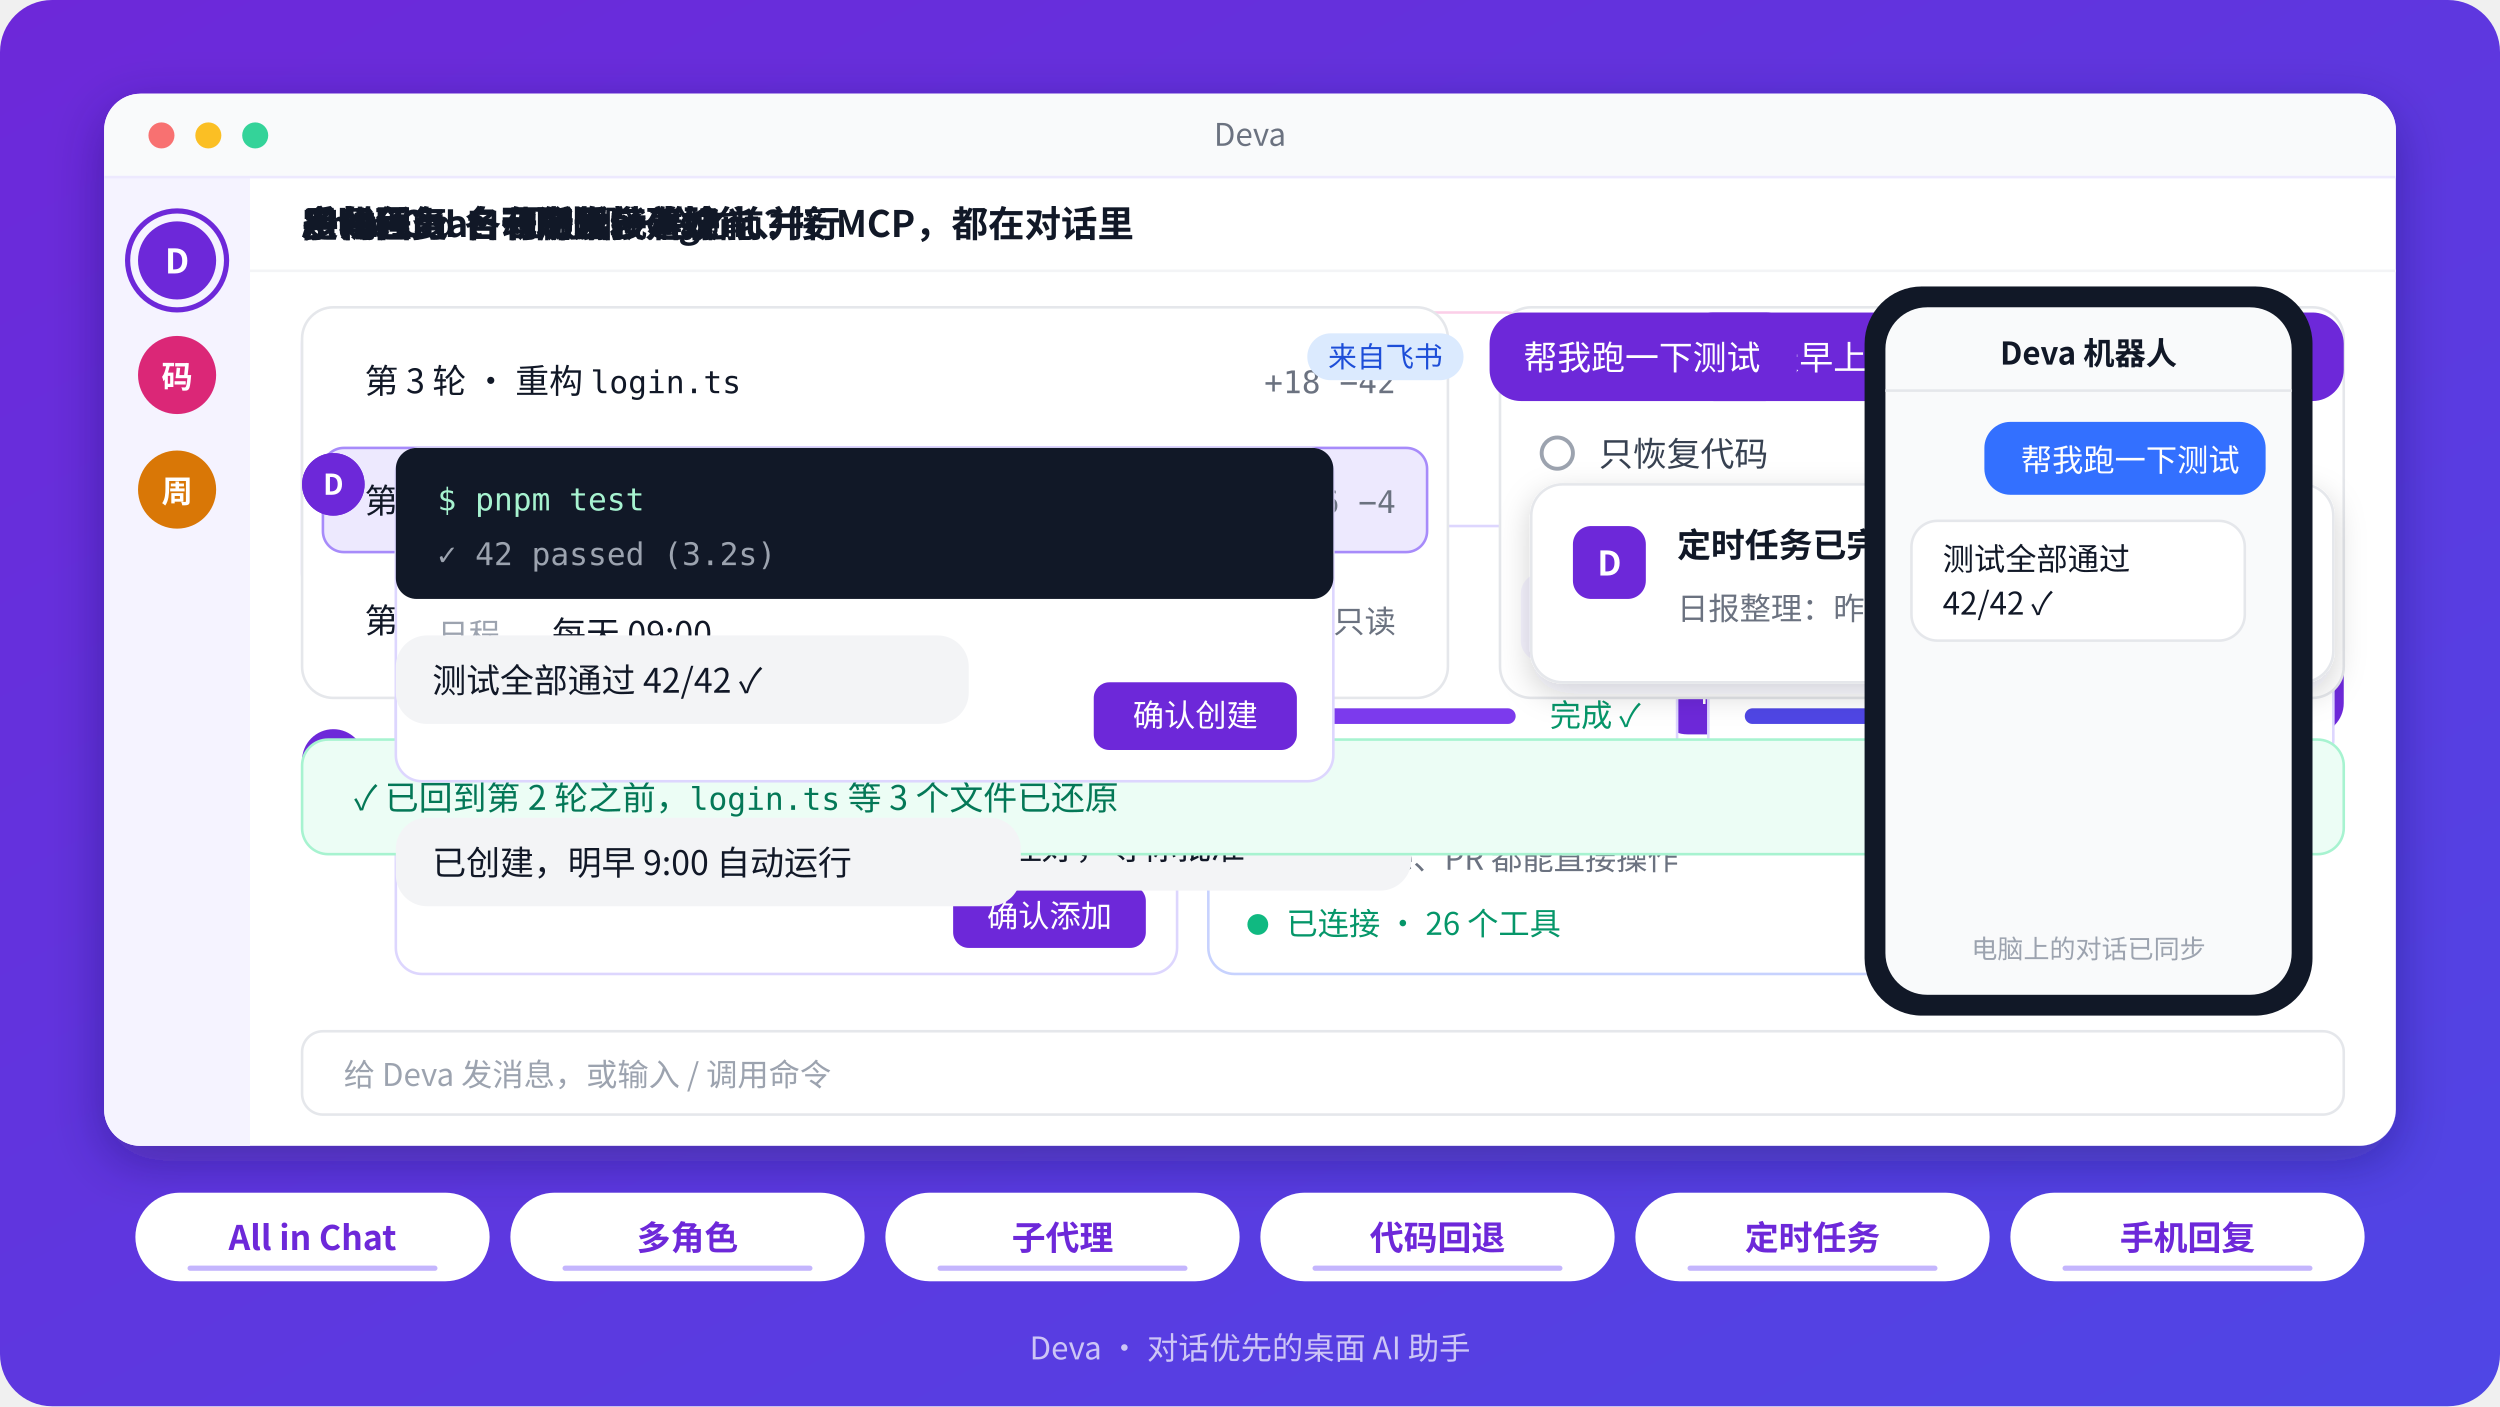
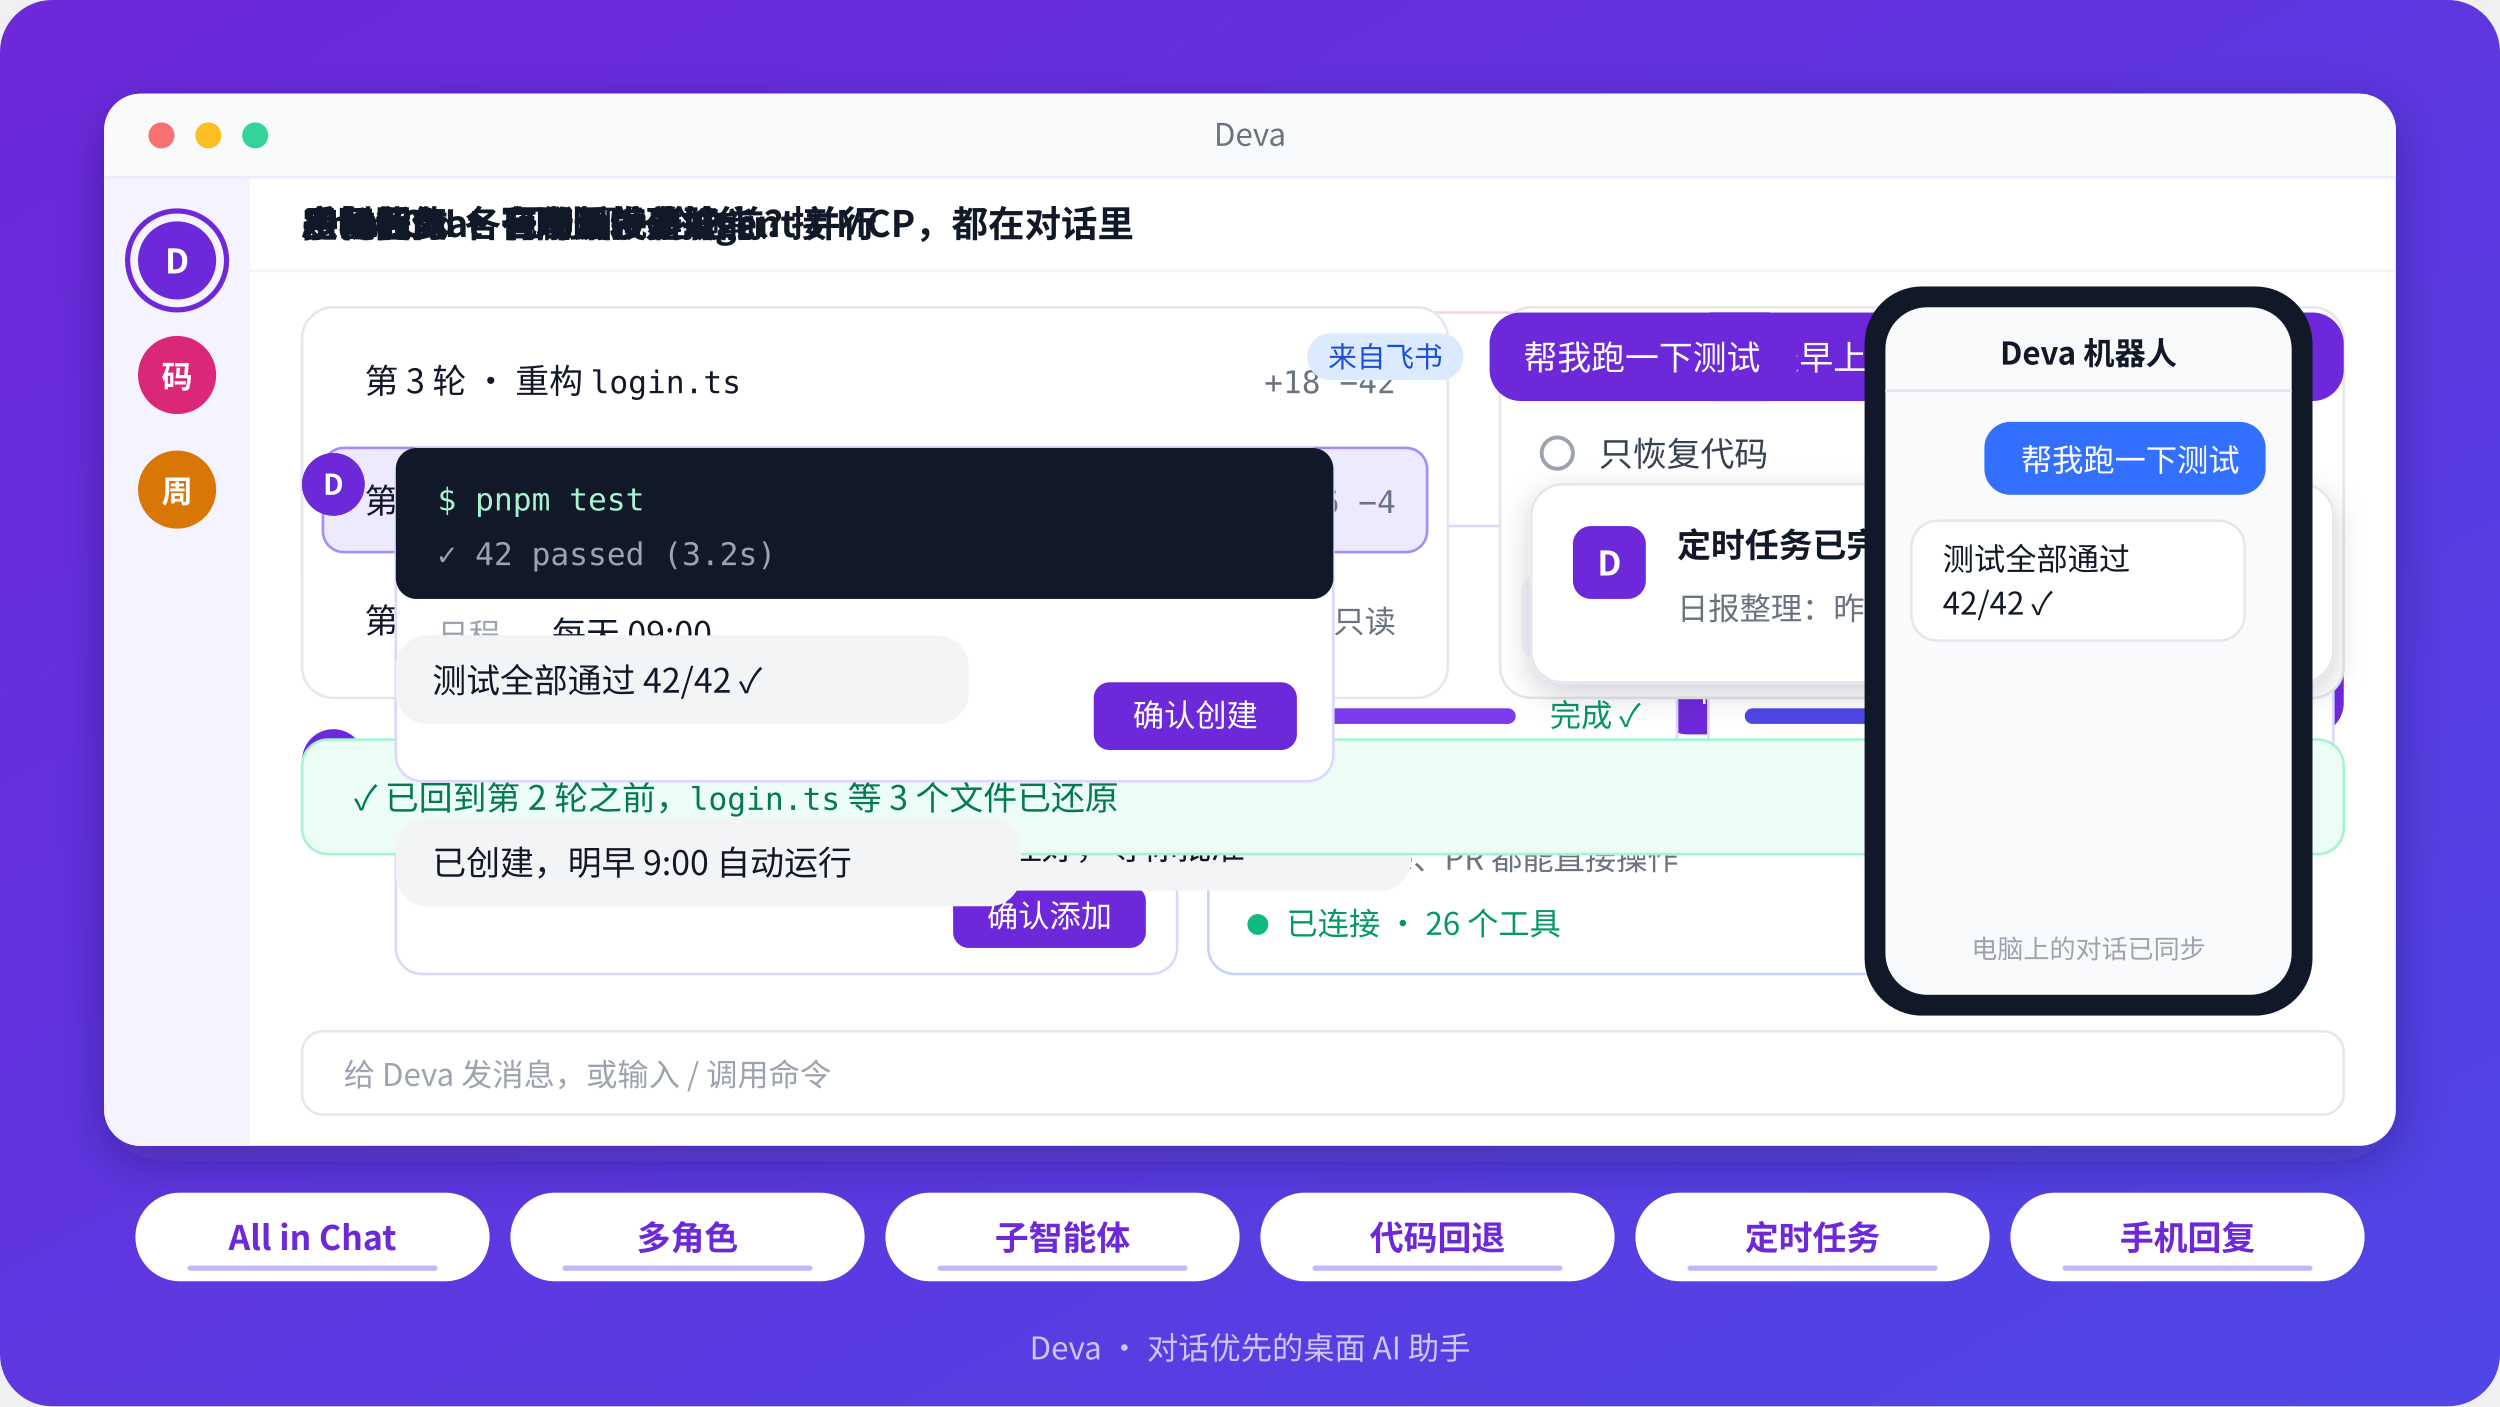
<svg xmlns="http://www.w3.org/2000/svg" viewBox="0 0 960 540" width="960" height="540" font-family="'PingFang SC','Microsoft YaHei','Noto Sans CJK SC','Noto Sans SC',sans-serif">
  <defs>
    <linearGradient id="bg" x1="0" y1="0" x2="1" y2="1">
      <stop offset="0" stop-color="#6D28D9" />
      <stop offset="1" stop-color="#4F46E5" />
    </linearGradient>
    <clipPath id="win">
      <rect x="40" y="36" width="880" height="404" rx="14" />
    </clipPath>
    <filter id="shadow" x="-10%" y="-10%" width="120%" height="130%">
      <feDropShadow dx="0" dy="6" stdDeviation="10" flood-color="#1E1B4B" flood-opacity="0.35" />
    </filter>
    <filter id="pop" x="-10%" y="-20%" width="120%" height="150%">
      <feDropShadow dx="0" dy="4" stdDeviation="6" flood-color="#111827" flood-opacity="0.18" />
    </filter>
    <style>
      text { dominant-baseline: auto; }
      .mono { font-family: Consolas, 'SF Mono', Menlo, monospace; }
      .sc, .hl, .pg, .a, .b, .c, .d, .e, .f1, .f2, .f3, .k1, .k2, .k3 {
        animation-duration: 36s; animation-iteration-count: infinite;
        animation-fill-mode: both; animation-timing-function: ease-out; animation-delay: 0s;
      }
      .sc, .hl { animation-name: show; }
      .a { animation-name: inA; } .b { animation-name: inB; } .c { animation-name: inC; }
      .d { animation-name: inD; } .e { animation-name: inE; }
      .f1, .f2, .f3, .pg { transform-box: fill-box; transform-origin: 0 50%; animation-timing-function: linear; }
      .f1 { animation-name: f1; } .f2 { animation-name: f2; } .f3 { animation-name: f3; }
      .k1 { animation-name: k1; } .k2 { animation-name: k2; } .k3 { animation-name: k3; }
      .pg { animation-name: pg; }
      .s2, .s2 *, .t2, .t2 * { animation-delay: 6s; }
      .s3, .s3 *, .t3, .t3 * { animation-delay: 12s; }
      .s4, .s4 *, .t4, .t4 * { animation-delay: 18s; }
      .s5, .s5 *, .t5, .t5 * { animation-delay: 24s; }
      .s6, .s6 *, .t6, .t6 * { animation-delay: 30s; }
      @keyframes show { 0% { opacity: 0; } 1% { opacity: 1; } 15.6% { opacity: 1; } 16.6%, 100% { opacity: 0; } }
      @keyframes inA { 0%, 1% { opacity: 0; transform: translateY(8px); } 2.5%, 100% { opacity: 1; transform: translateY(0); } }
      @keyframes inB { 0%, 3.5% { opacity: 0; transform: translateY(8px); } 5%, 100% { opacity: 1; transform: translateY(0); } }
      @keyframes inC { 0%, 6% { opacity: 0; transform: translateY(8px); } 7.5%, 100% { opacity: 1; transform: translateY(0); } }
      @keyframes inD { 0%, 9.5% { opacity: 0; transform: translateY(8px); } 11%, 100% { opacity: 1; transform: translateY(0); } }
      @keyframes inE { 0%, 12% { opacity: 0; transform: translateY(8px); } 13.5%, 100% { opacity: 1; transform: translateY(0); } }
      @keyframes f1 { 0%, 5% { transform: scaleX(0); } 7.5%, 100% { transform: scaleX(1); } }
      @keyframes f2 { 0%, 5% { transform: scaleX(0); } 9%, 100% { transform: scaleX(1); } }
      @keyframes f3 { 0%, 5% { transform: scaleX(0); } 10.5%, 100% { transform: scaleX(1); } }
      @keyframes k1 { 0%, 7.5% { opacity: 0; } 8.3%, 100% { opacity: 1; } }
      @keyframes k2 { 0%, 9% { opacity: 0; } 9.8%, 100% { opacity: 1; } }
      @keyframes k3 { 0%, 10.5% { opacity: 0; } 11.3%, 100% { opacity: 1; } }
      @keyframes pg { 0% { transform: scaleX(0); } 16.6%, 100% { transform: scaleX(1); } }
      @media (prefers-reduced-motion: reduce) {
        .sc, .hl, .pg, .a, .b, .c, .d, .e, .f1, .f2, .f3, .k1, .k2, .k3 { animation-duration: 120s; }
      }
    </style>
  </defs>
  <rect width="960" height="540" rx="20" fill="url(#bg)" />
  <rect x="40" y="36" width="880" height="404" rx="14" fill="#FFFFFF" filter="url(#shadow)" />
  <g clip-path="url(#win)">
    <rect x="40" y="36" width="880" height="32" fill="#F9FAFB" />
    <rect x="40" y="68" width="56" height="372" fill="#F5F3FF" />
    <line x1="40" y1="68" x2="920" y2="68" stroke="#EDE9FE" />
    <line x1="96" y1="104" x2="920" y2="104" stroke="#F3F4F6" />
  </g>
  <circle cx="62" cy="52" r="5" fill="#F87171" />
  <circle cx="80" cy="52" r="5" fill="#FBBF24" />
  <circle cx="98" cy="52" r="5" fill="#34D399" />
  <text x="480" y="56" text-anchor="middle" font-size="12" fill="#6B7280">Deva</text>
  <circle cx="68" cy="100" r="19" fill="none" stroke="#6D28D9" stroke-width="2" />
  <circle cx="68" cy="100" r="15" fill="#6D28D9" />
  <text x="68" y="105" text-anchor="middle" font-size="13" font-weight="700" fill="#FFFFFF">D</text>
  <circle cx="68" cy="144" r="15" fill="#DB2777" />
  <text x="68" y="149" text-anchor="middle" font-size="12" font-weight="700" fill="#FFFFFF">码</text>
  <rect x="116" y="396" width="784" height="32" rx="8" fill="#FFFFFF" stroke="#E5E7EB" />
  <text x="132" y="417" font-size="12" fill="#9CA3AF">给 Deva 发消息，或输入 / 调用命令</text>
  <g class="sc s1">
    <text x="116" y="91" font-size="14" font-weight="700" fill="#111827">All in Chat · 聊天、建技能、接 MCP，都在对话里</text>
    <g class="a">
      <rect x="680" y="120" width="220" height="34" rx="12" fill="#6D28D9" />
      <text x="886" y="142" text-anchor="end" font-size="13" fill="#FFFFFF">怎么让 Python 列表按日期排序？</text>
    </g>
    <g class="b">
      <circle cx="128" cy="180" r="12" fill="#6D28D9" />
      <text x="128" y="184" text-anchor="middle" font-size="11" font-weight="700" fill="#FFFFFF">D</text>
      <rect x="152" y="166" width="270" height="54" rx="12" fill="#F3F4F6" />
      <text x="166" y="187" font-size="13" fill="#111827">用 <tspan class="mono" font-size="12">sort</tspan> 的 <tspan class="mono" font-size="12">key</tspan> 参数就行：</text>
      <text x="166" y="208" class="mono" font-size="12" fill="#6D28D9">items.sort(key=lambda x: x.date)</text>
    </g>
    <g class="c">
      <rect x="596" y="232" width="304" height="34" rx="12" fill="#6D28D9" />
      <text x="886" y="254" text-anchor="end" font-size="13" fill="#FFFFFF">把「中文注释」做成技能，再接个 GitHub MCP</text>
    </g>
    <g class="d">
      <circle cx="128" cy="292" r="12" fill="#6D28D9" />
      <text x="128" y="296" text-anchor="middle" font-size="11" font-weight="700" fill="#FFFFFF">D</text>
      <rect x="152" y="278" width="300" height="96" rx="10" fill="#FFFFFF" stroke="#DDD6FE" />
      <rect x="166" y="290" width="40" height="20" rx="6" fill="#EDE9FE" />
      <text x="186" y="304" text-anchor="middle" font-size="11" font-weight="700" fill="#6D28D9">技能</text>
      <text x="216" y="305" class="mono" font-size="13" font-weight="700" fill="#111827">/zh-comment</text>
      <text x="166" y="334" font-size="12" fill="#6B7280">写代码时统一用中文注释</text>
      <rect x="366" y="340" width="74" height="24" rx="6" fill="#6D28D9" />
      <text x="403" y="356" text-anchor="middle" font-size="12" fill="#FFFFFF">确认添加</text>
    </g>
    <g class="e">
      <rect x="464" y="278" width="300" height="96" rx="10" fill="#FFFFFF" stroke="#C7D2FE" />
      <rect x="478" y="290" width="44" height="20" rx="6" fill="#E0E7FF" />
      <text x="500" y="304" text-anchor="middle" font-size="11" font-weight="700" fill="#4F46E5">MCP</text>
      <text x="532" y="305" class="mono" font-size="13" font-weight="700" fill="#111827">github</text>
      <text x="478" y="334" font-size="12" fill="#6B7280">仓库、Issue、PR 都能直接操作</text>
      <circle cx="483" cy="355" r="4" fill="#10B981" />
      <text x="494" y="359" font-size="12" fill="#059669">已连接 · 26 个工具</text>
    </g>
  </g>
  <g class="sc s2">
    <text x="116" y="91" font-size="14" font-weight="700" fill="#111827">多角色 · 各有所长</text>
    <g class="a">
      <rect x="116" y="120" width="230" height="112" rx="12" fill="#FFFFFF" stroke="#DDD6FE" />
      <circle cx="146" cy="152" r="16" fill="#6D28D9" />
      <text x="146" y="157" text-anchor="middle" font-size="13" font-weight="700" fill="#FFFFFF">D</text>
      <text x="172" y="157" font-size="14" font-weight="700" fill="#111827">Deva</text>
      <text x="132" y="192" font-size="12" fill="#374151">全能工作助手</text>
      <text x="132" y="212" font-size="12" fill="#6B7280">编程 · 写作 · 查资料 · 跑命令</text>
      <rect x="360" y="120" width="230" height="112" rx="12" fill="#FFFFFF" stroke="#FBCFE8" />
      <circle cx="390" cy="152" r="16" fill="#DB2777" />
      <text x="390" y="157" text-anchor="middle" font-size="12" font-weight="700" fill="#FFFFFF">码</text>
      <text x="416" y="157" font-size="14" font-weight="700" fill="#111827">小码酱</text>
      <text x="376" y="192" font-size="12" fill="#374151">安全研究 / 逆向工程</text>
      <text x="376" y="212" font-size="12" fill="#6B7280">硬核技术宅风格</text>
    </g>
    <g class="b">
      <rect x="636" y="248" width="264" height="34" rx="12" fill="#6D28D9" />
      <text x="886" y="270" text-anchor="end" font-size="13" fill="#FFFFFF">帮我建一个写周报的角色，语气正式一点</text>
    </g>
    <g class="c">
      <rect x="604" y="120" width="230" height="112" rx="12" fill="#FFFBEB" stroke="#FCD34D" />
      <circle cx="634" cy="152" r="16" fill="#D97706" />
      <text x="634" y="157" text-anchor="middle" font-size="12" font-weight="700" fill="#FFFFFF">周</text>
      <text x="660" y="157" font-size="14" font-weight="700" fill="#111827">周报助手</text>
      <rect x="784" y="140" width="36" height="20" rx="10" fill="#059669" />
      <text x="802" y="154" text-anchor="middle" font-size="11" fill="#FFFFFF">新</text>
      <text x="620" y="192" font-size="12" fill="#374151">语气正式 · 条理清晰</text>
      <text x="620" y="212" font-size="12" fill="#6B7280">擅长写周报、做总结</text>
      <circle cx="68" cy="188" r="15" fill="#D97706" />
      <text x="68" y="193" text-anchor="middle" font-size="12" font-weight="700" fill="#FFFFFF">周</text>
    </g>
    <g class="d">
      <circle cx="128" cy="313" r="12" fill="#6D28D9" />
      <text x="128" y="317" text-anchor="middle" font-size="11" font-weight="700" fill="#FFFFFF">D</text>
      <rect x="152" y="298" width="240" height="34" rx="12" fill="#F3F4F6" />
      <text x="166" y="320" font-size="13" fill="#111827">角色名片已生成，确认后即可使用</text>
    </g>
  </g>
  <g class="sc s3">
-     <text x="116" y="91" font-size="14" font-weight="700" fill="#111827">子代理 · 自动派发多 Agent 并行</text>
+     <text x="116" y="91" font-size="14" font-weight="700" fill="#111827">子智能体 · 自动派发多 Agent 并行</text>
    <g class="a">
      <rect x="674" y="120" width="226" height="34" rx="12" fill="#6D28D9" />
      <text x="886" y="142" text-anchor="end" font-size="13" fill="#FFFFFF">梳理鉴权模块，顺便出个改造方案</text>
    </g>
    <g class="b">
      <circle cx="128" cy="183" r="12" fill="#6D28D9" />
      <text x="128" y="187" text-anchor="middle" font-size="11" font-weight="700" fill="#FFFFFF">D</text>
-       <text x="152" y="188" font-size="13" fill="#111827">拆成 3 个子任务，自动派发子代理并行处理：</text>
+       <text x="152" y="188" font-size="13" fill="#111827">拆成 3 个子任务，自动派发子智能体并行处理：</text>
      <rect x="152" y="202" width="240" height="92" rx="10" fill="#FFFFFF" stroke="#DDD6FE" />
      <rect x="166" y="216" width="64" height="20" rx="6" fill="#EDE9FE" />
      <text x="198" y="230" text-anchor="middle" font-size="11" font-weight="700" fill="#6D28D9">Explore</text>
      <text x="166" y="258" font-size="13" fill="#111827">检索鉴权相关文件</text>
      <rect x="166" y="272" width="164" height="6" rx="3" fill="#E5E7EB" />
      <rect class="f1" x="166" y="272" width="164" height="6" rx="3" fill="#7C3AED" />
      <text class="k1" x="378" y="279" text-anchor="end" font-size="12" fill="#059669">完成 ✓</text>
      <rect x="404" y="202" width="240" height="92" rx="10" fill="#FFFFFF" stroke="#DDD6FE" />
      <rect x="418" y="216" width="64" height="20" rx="6" fill="#EDE9FE" />
      <text x="450" y="230" text-anchor="middle" font-size="11" font-weight="700" fill="#6D28D9">Explore</text>
      <text x="418" y="258" font-size="13" fill="#111827">定位 token 校验逻辑</text>
      <rect x="418" y="272" width="164" height="6" rx="3" fill="#E5E7EB" />
      <rect class="f2" x="418" y="272" width="164" height="6" rx="3" fill="#7C3AED" />
      <text class="k2" x="630" y="279" text-anchor="end" font-size="12" fill="#059669">完成 ✓</text>
      <rect x="656" y="202" width="240" height="92" rx="10" fill="#FFFFFF" stroke="#DDD6FE" />
      <rect x="670" y="216" width="44" height="20" rx="6" fill="#E0E7FF" />
      <text x="692" y="230" text-anchor="middle" font-size="11" font-weight="700" fill="#4F46E5">Plan</text>
      <text x="670" y="258" font-size="13" fill="#111827">调研并写出改造方案</text>
      <rect x="670" y="272" width="164" height="6" rx="3" fill="#E5E7EB" />
      <rect class="f3" x="670" y="272" width="164" height="6" rx="3" fill="#4F46E5" />
      <text class="k3" x="882" y="279" text-anchor="end" font-size="12" fill="#059669">完成 ✓</text>
    </g>
    <g class="e">
      <rect x="152" y="308" width="390" height="34" rx="12" fill="#F3F4F6" />
      <text x="166" y="330" font-size="13" fill="#111827">汇总：鉴权入口共 5 处，改造方案已整理好，等你批准</text>
    </g>
  </g>
  <g class="sc s4">
    <text x="116" y="91" font-size="14" font-weight="700" fill="#111827">
      <tspan class="mono">/rewind</tspan> · 回到哪一轮之前？</text>
    <g class="a">
      <rect x="116" y="118" width="440" height="150" rx="12" fill="#FFFFFF" stroke="#E5E7EB" />
    </g>
    <g class="b">
      <rect x="124" y="172" width="424" height="40" rx="8" fill="#EDE9FE" stroke="#A78BFA" />
    </g>
    <g class="a">
      <text x="140" y="151" font-size="13" fill="#111827">第 3 轮 · 重构 <tspan class="mono" font-size="12">login.ts</tspan>
      </text>
      <text x="536" y="151" text-anchor="end" class="mono" font-size="12" fill="#6B7280">+18 −42</text>
      <text x="140" y="197" font-size="13" fill="#111827">第 2 轮 · 加上 token 刷新</text>
      <text x="536" y="197" text-anchor="end" class="mono" font-size="12" fill="#6B7280">+36 −4</text>
      <text x="140" y="243" font-size="13" fill="#111827">第 1 轮 · 读取鉴权模块</text>
      <text x="536" y="243" text-anchor="end" font-size="12" fill="#6B7280">只读</text>
    </g>
    <g class="c">
      <rect x="576" y="118" width="324" height="150" rx="12" fill="#FFFFFF" stroke="#E5E7EB" />
      <text x="592" y="146" font-size="13" font-weight="700" fill="#111827">恢复什么？</text>
      <circle cx="598" cy="174" r="6" fill="none" stroke="#9CA3AF" stroke-width="1.5" />
      <text x="614" y="179" font-size="13" fill="#374151">只恢复代码</text>
      <circle cx="598" cy="204" r="6" fill="none" stroke="#9CA3AF" stroke-width="1.5" />
      <text x="614" y="209" font-size="13" fill="#374151">只恢复对话</text>
      <rect x="584" y="220" width="308" height="34" rx="8" fill="#F5F3FF" />
      <circle cx="598" cy="237" r="6" fill="none" stroke="#6D28D9" stroke-width="1.5" />
      <circle cx="598" cy="237" r="3" fill="#6D28D9" />
      <text x="614" y="242" font-size="13" font-weight="700" fill="#6D28D9">代码和对话都恢复</text>
    </g>
    <g class="d">
      <rect x="116" y="284" width="784" height="44" rx="10" fill="#ECFDF5" stroke="#A7F3D0" />
      <text x="136" y="311" font-size="13" fill="#047857">✓ 已回到第 2 轮之前，<tspan class="mono" font-size="12">login.ts</tspan> 等 3 个文件已还原</text>
      <text x="884" y="311" text-anchor="end" font-size="13" font-weight="700" fill="#6D28D9">撤销</text>
    </g>
  </g>
  <g class="sc s5">
    <text x="116" y="91" font-size="14" font-weight="700" fill="#111827">定时任务 · 一句话就建好</text>
    <g class="a">
      <rect x="646" y="120" width="254" height="34" rx="12" fill="#6D28D9" />
      <text x="886" y="142" text-anchor="end" font-size="13" fill="#FFFFFF">每天早上 9 点把昨天的提交整理成日报</text>
    </g>
    <g class="b">
      <circle cx="128" cy="186" r="12" fill="#6D28D9" />
      <text x="128" y="190" text-anchor="middle" font-size="11" font-weight="700" fill="#FFFFFF">D</text>
      <rect x="152" y="172" width="360" height="128" rx="10" fill="#FFFFFF" stroke="#DDD6FE" />
      <text x="168" y="198" font-size="14" font-weight="700" fill="#111827">新建定时任务</text>
      <text x="168" y="224" font-size="12" fill="#9CA3AF">名称</text>
      <text x="212" y="224" font-size="13" fill="#111827">日报整理</text>
      <text x="168" y="248" font-size="12" fill="#9CA3AF">日程</text>
      <text x="212" y="248" font-size="13" fill="#111827">每天 09:00</text>
      <text x="168" y="272" font-size="12" fill="#9CA3AF">角色</text>
      <text x="212" y="272" font-size="13" fill="#111827">Deva · 跟随当前模型</text>
      <rect x="420" y="262" width="78" height="26" rx="6" fill="#6D28D9" />
      <text x="459" y="279" text-anchor="middle" font-size="12" fill="#FFFFFF">确认创建</text>
    </g>
    <g class="c">
      <rect x="152" y="314" width="240" height="34" rx="12" fill="#F3F4F6" />
      <text x="166" y="336" font-size="13" fill="#111827">已创建，明早 9:00 自动运行</text>
    </g>
    <g class="d">
      <rect x="588" y="186" width="308" height="76" rx="12" fill="#FFFFFF" stroke="#E5E7EB" filter="url(#pop)" />
      <rect x="604" y="202" width="28" height="28" rx="7" fill="#6D28D9" />
      <text x="618" y="221" text-anchor="middle" font-size="13" font-weight="700" fill="#FFFFFF">D</text>
      <text x="644" y="214" font-size="13" font-weight="700" fill="#111827">定时任务已完成</text>
      <text x="884" y="214" text-anchor="end" font-size="11" fill="#9CA3AF">09:00</text>
      <text x="644" y="238" font-size="12" fill="#6B7280">日报整理：昨天 12 次提交已汇总</text>
    </g>
  </g>
  <g class="sc s6">
    <text x="116" y="91" font-size="14" font-weight="700" fill="#111827">手机回复 · 飞书里接着聊</text>
    <rect x="716" y="110" width="172" height="280" rx="22" fill="#111827" />
    <rect x="724" y="118" width="156" height="264" rx="16" fill="#F9FAFB" />
    <text x="802" y="140" text-anchor="middle" font-size="12" font-weight="700" fill="#111827">Deva 机器人</text>
    <line x1="724" y1="150" x2="880" y2="150" stroke="#E5E7EB" />
    <g class="a">
      <rect x="762" y="162" width="108" height="28" rx="10" fill="#3370FF" />
      <text x="860" y="181" text-anchor="end" font-size="12" fill="#FFFFFF">帮我跑一下测试</text>
    </g>
    <g class="b">
      <rect x="572" y="120" width="118" height="34" rx="12" fill="#6D28D9" />
      <text x="676" y="142" text-anchor="end" font-size="13" fill="#FFFFFF">帮我跑一下测试</text>
      <rect x="502" y="128" width="60" height="18" rx="9" fill="#DBEAFE" />
      <text x="532" y="141" text-anchor="middle" font-size="11" fill="#1D4ED8">来自飞书</text>
    </g>
    <g class="c">
      <circle cx="128" cy="186" r="12" fill="#6D28D9" />
      <text x="128" y="190" text-anchor="middle" font-size="11" font-weight="700" fill="#FFFFFF">D</text>
      <rect x="152" y="172" width="360" height="58" rx="8" fill="#111827" />
      <text x="168" y="196" class="mono" font-size="12" fill="#A7F3D0">$ pnpm test</text>
      <text x="168" y="217" class="mono" font-size="12" fill="#9CA3AF">✓ 42 passed (3.2s)</text>
    </g>
    <g class="d">
      <rect x="152" y="244" width="220" height="34" rx="12" fill="#F3F4F6" />
      <text x="166" y="266" font-size="13" fill="#111827">测试全部通过 42/42 ✓</text>
      <rect x="734" y="200" width="128" height="46" rx="10" fill="#FFFFFF" stroke="#E5E7EB" />
      <text x="746" y="219" font-size="12" fill="#111827">测试全部通过</text>
      <text x="746" y="236" font-size="12" fill="#111827">42/42 ✓</text>
      <text x="802" y="368" text-anchor="middle" font-size="10" fill="#9CA3AF">电脑上的对话已同步</text>
    </g>
  </g>
  <g font-size="13" text-anchor="middle">
    <g fill="#FFFFFF" fill-opacity="0.14">
      <rect x="52" y="458" width="136" height="34" rx="17" />
      <rect x="196" y="458" width="136" height="34" rx="17" />
      <rect x="340" y="458" width="136" height="34" rx="17" />
      <rect x="484" y="458" width="136" height="34" rx="17" />
      <rect x="628" y="458" width="136" height="34" rx="17" />
      <rect x="772" y="458" width="136" height="34" rx="17" />
    </g>
    <g fill="#FFFFFF" fill-opacity="0.8">
      <text x="120" y="480">All in Chat</text>
      <text x="264" y="480">多角色</text>
-       <text x="408" y="480">子代理</text>
+       <text x="408" y="480">子智能体</text>
      <text x="552" y="480">代码回退</text>
      <text x="696" y="480">定时任务</text>
      <text x="840" y="480">手机回复</text>
    </g>
    <g class="hl t1">
      <rect x="52" y="458" width="136" height="34" rx="17" fill="#FFFFFF" />
      <text x="120" y="480" font-weight="700" fill="#6D28D9">All in Chat</text>
      <rect class="pg" x="72" y="486" width="96" height="2" rx="1" fill="#C4B5FD" />
    </g>
    <g class="hl t2">
      <rect x="196" y="458" width="136" height="34" rx="17" fill="#FFFFFF" />
      <text x="264" y="480" font-weight="700" fill="#6D28D9">多角色</text>
      <rect class="pg" x="216" y="486" width="96" height="2" rx="1" fill="#C4B5FD" />
    </g>
    <g class="hl t3">
      <rect x="340" y="458" width="136" height="34" rx="17" fill="#FFFFFF" />
-       <text x="408" y="480" font-weight="700" fill="#6D28D9">子代理</text>
+       <text x="408" y="480" font-weight="700" fill="#6D28D9">子智能体</text>
      <rect class="pg" x="360" y="486" width="96" height="2" rx="1" fill="#C4B5FD" />
    </g>
    <g class="hl t4">
      <rect x="484" y="458" width="136" height="34" rx="17" fill="#FFFFFF" />
      <text x="552" y="480" font-weight="700" fill="#6D28D9">代码回退</text>
      <rect class="pg" x="504" y="486" width="96" height="2" rx="1" fill="#C4B5FD" />
    </g>
    <g class="hl t5">
      <rect x="628" y="458" width="136" height="34" rx="17" fill="#FFFFFF" />
      <text x="696" y="480" font-weight="700" fill="#6D28D9">定时任务</text>
      <rect class="pg" x="648" y="486" width="96" height="2" rx="1" fill="#C4B5FD" />
    </g>
    <g class="hl t6">
      <rect x="772" y="458" width="136" height="34" rx="17" fill="#FFFFFF" />
      <text x="840" y="480" font-weight="700" fill="#6D28D9">手机回复</text>
      <rect class="pg" x="792" y="486" width="96" height="2" rx="1" fill="#C4B5FD" />
    </g>
  </g>
  <text x="480" y="522" text-anchor="middle" font-size="12" fill="#FFFFFF" fill-opacity="0.7">Deva · 对话优先的桌面 AI 助手</text>
</svg>
